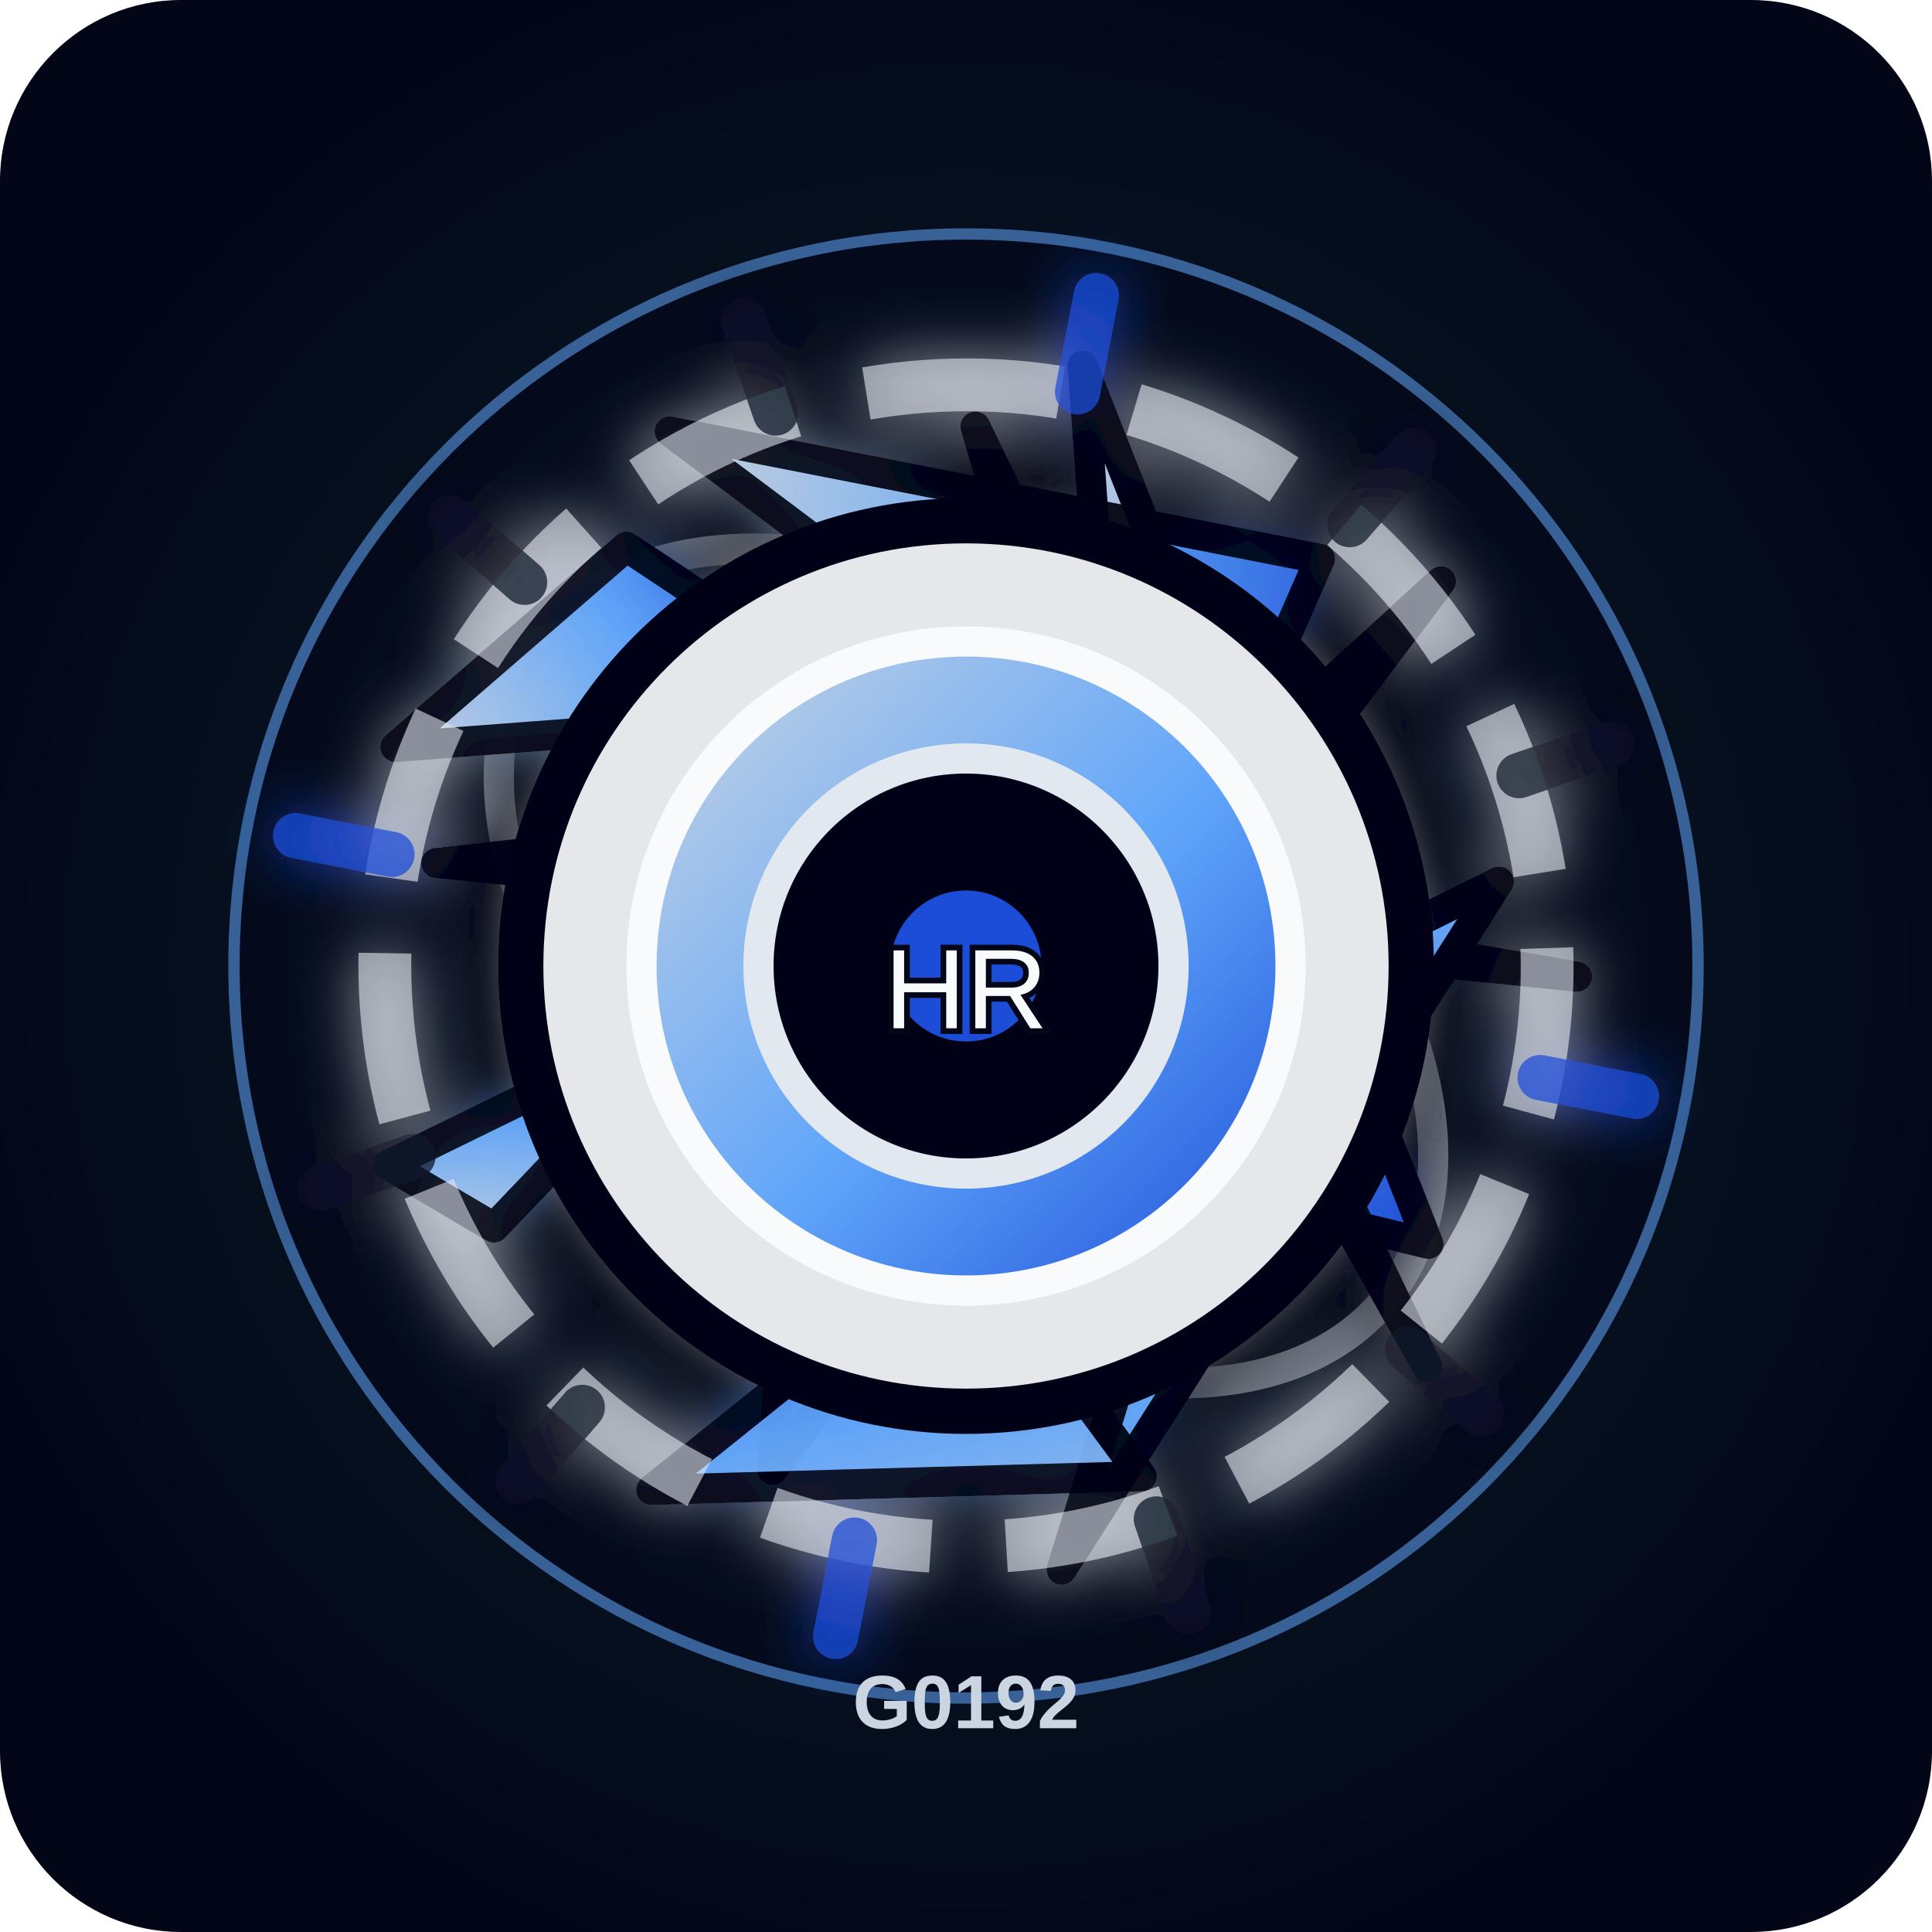
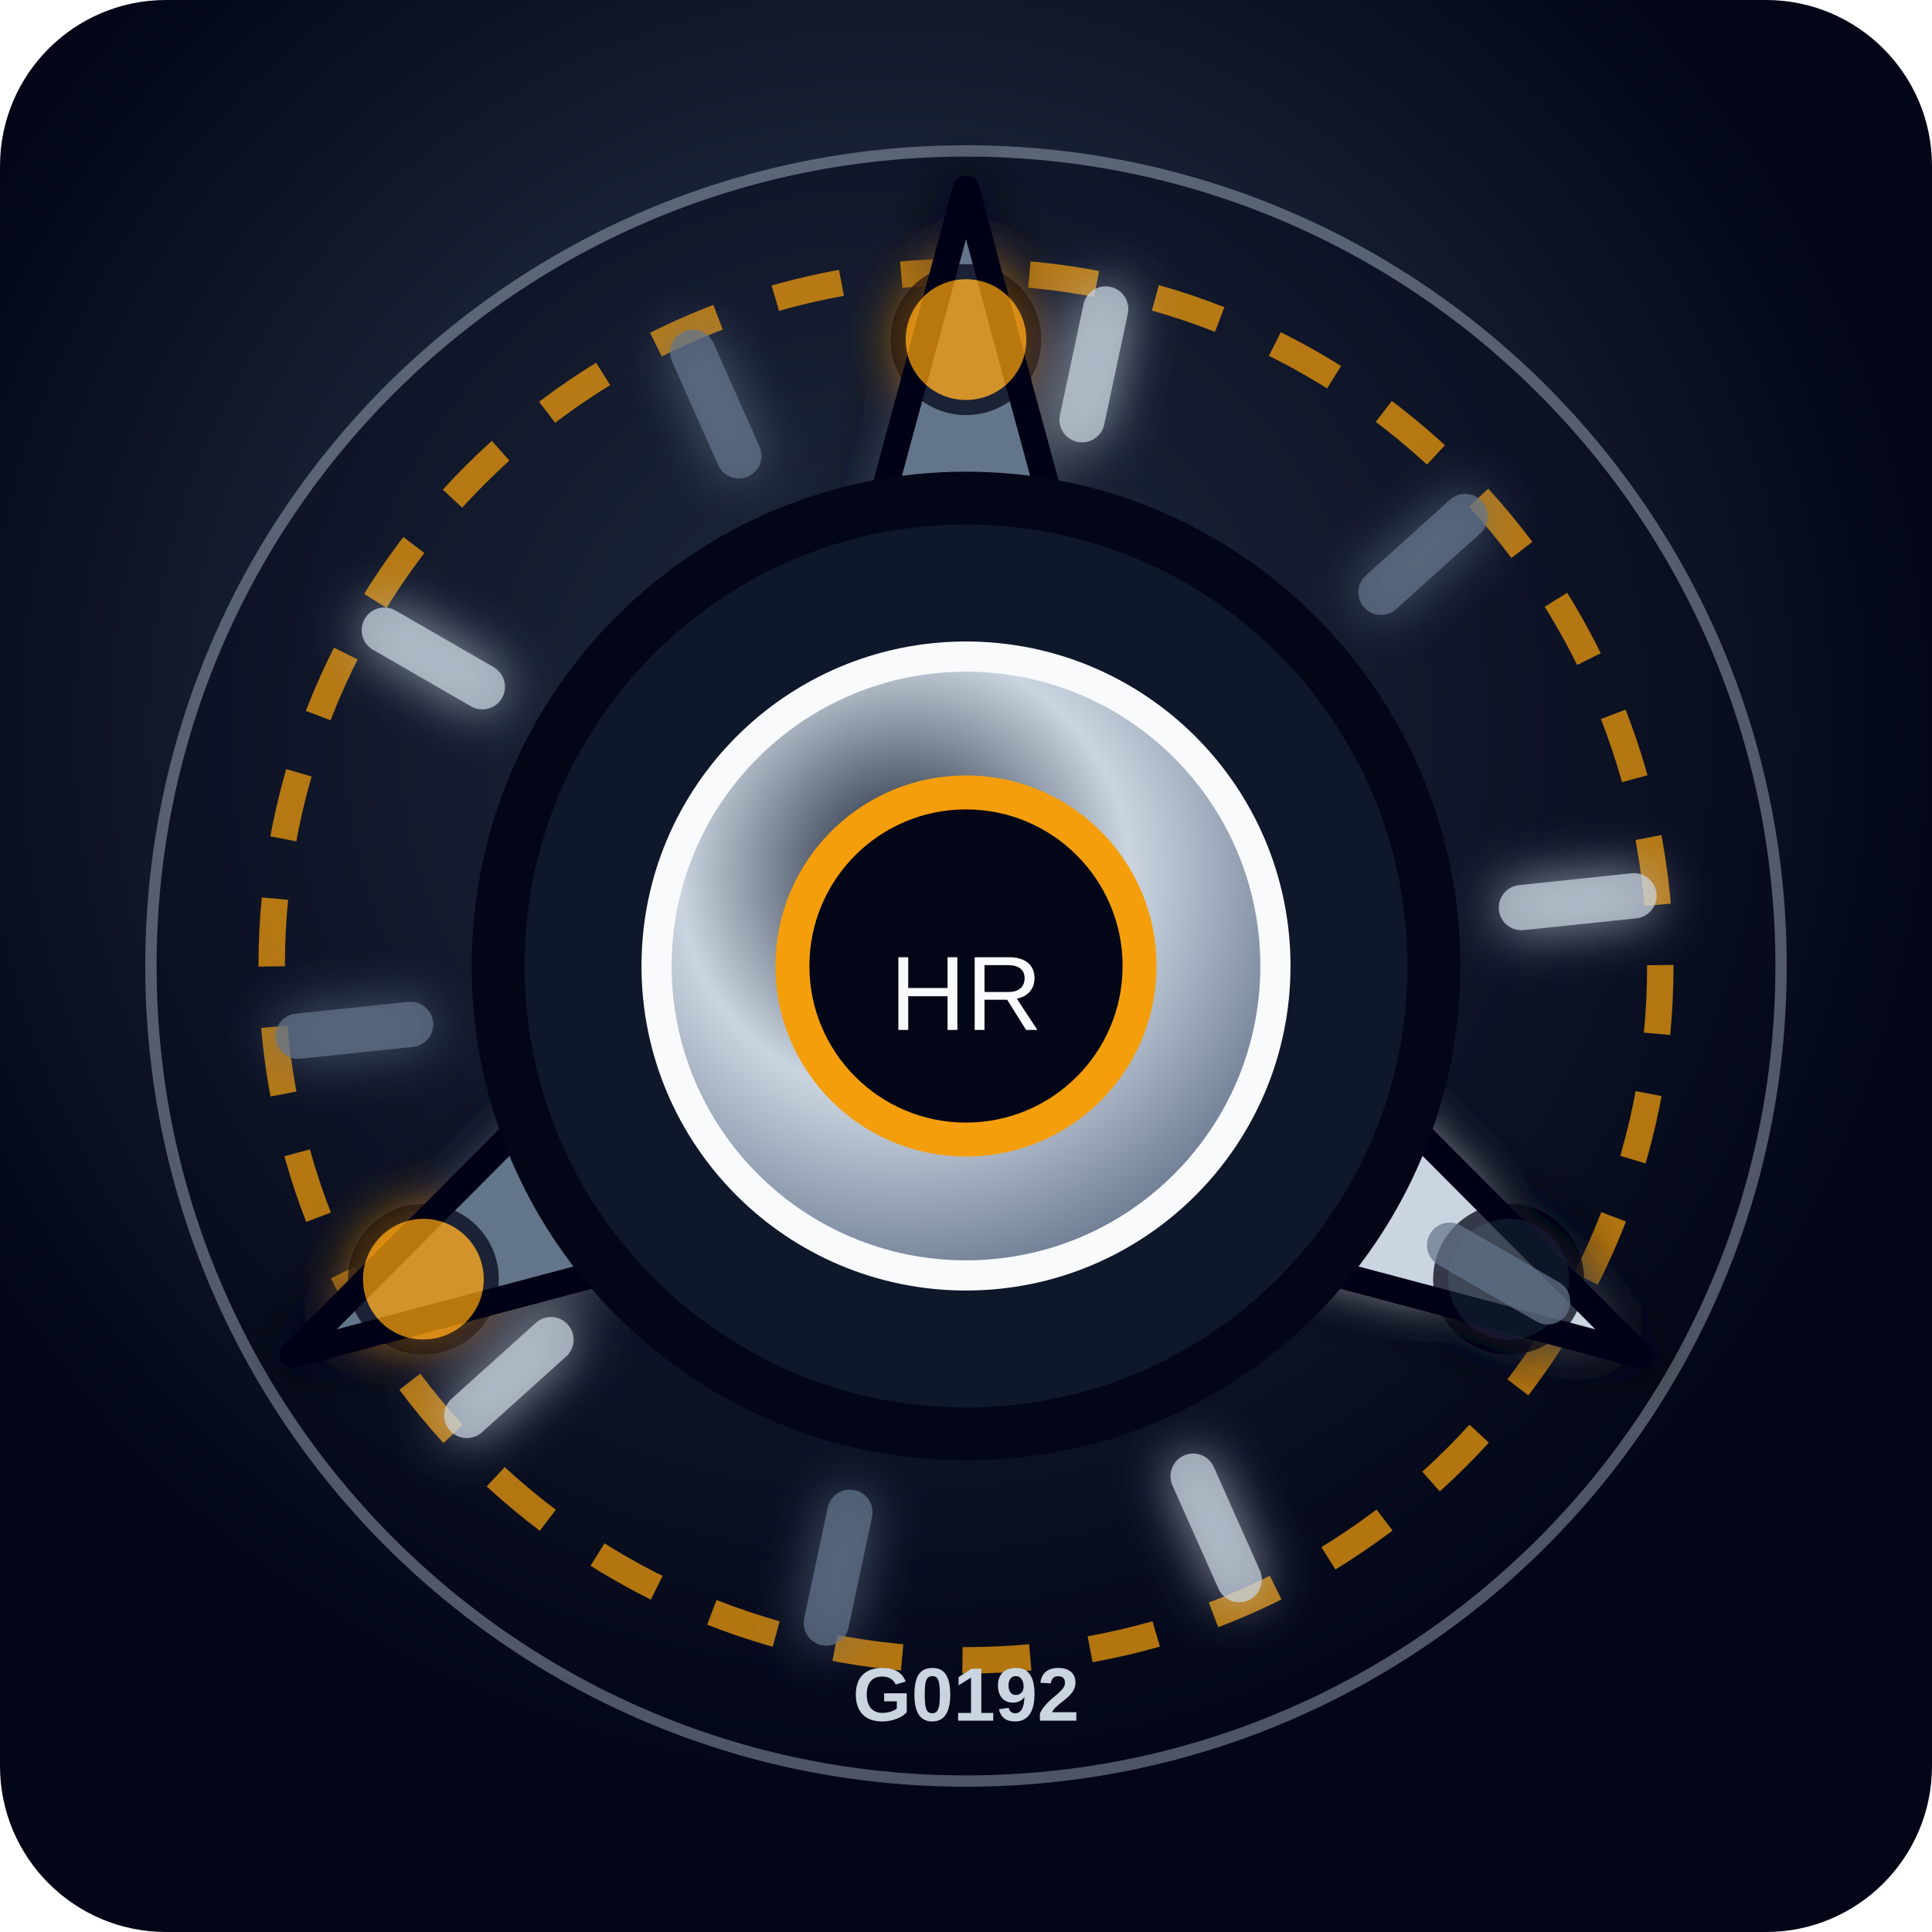
- <svg xmlns="http://www.w3.org/2000/svg" viewBox="0 0 512 512" role="img" aria-label="Horn Rhino 3-80S original 2D Beyblade style visual">
+ <svg xmlns="http://www.w3.org/2000/svg" viewBox="0 0 512 512" role="img" aria-label="Horn Rhino 3-80S original 2D fan-safe visual: thick rhino horn impacts and armored rim">
  <defs>
-     <radialGradient id="bg" cx="50%" cy="50%" r="55%">
-       <stop offset="0" stop-color="#1e293b" />
-       <stop offset="0.62" stop-color="#07111f" />
+     <radialGradient id="bg" cx="46%" cy="38%" r="75%">
+       <stop offset="0" stop-color="#334155" />
+       <stop offset="0.72" stop-color="#020617" />
      <stop offset="1" stop-color="#020617" />
    </radialGradient>
-     <linearGradient id="bladeGrad" x1="0" y1="0" x2="1" y2="1">
-       <stop offset="0" stop-color="#cbd5e1" />
-       <stop offset="0.55" stop-color="#60a5fa" />
-       <stop offset="1" stop-color="#1d4ed8" />
-     </linearGradient>
-     <filter id="glow" x="-20%" y="-20%" width="140%" height="140%">
-       <feGaussianBlur stdDeviation="8" result="blur" />
+     <radialGradient id="core" cx="40%" cy="35%" r="70%">
+       <stop offset="0" stop-color="#0f172a" />
+       <stop offset="0.52" stop-color="#cbd5e1" />
+       <stop offset="1" stop-color="#64748b" />
+     </radialGradient>
+     <filter id="glow" x="-22%" y="-22%" width="144%" height="144%">
+       <feGaussianBlur stdDeviation="7" result="blur" />
      <feMerge>
        <feMergeNode in="blur" />
        <feMergeNode in="SourceGraphic" />
      </feMerge>
    </filter>
  </defs>
-   <rect width="512" height="512" rx="48" fill="url(#bg)" />
-   <circle cx="256" cy="256" r="194" fill="#020617" opacity="0.55" stroke="#60a5fa" stroke-width="3" />
-   <ellipse cx="256" cy="256" rx="142" ry="86" fill="none" stroke="#e2e8f0" stroke-width="8" opacity="0.42" transform="rotate(38 256 256)" />
-   <ellipse cx="256" cy="256" rx="124" ry="76" fill="none" stroke="#60a5fa" stroke-width="8" opacity="0.36" transform="rotate(80 256 256)" />
-   <ellipse cx="256" cy="256" rx="106" ry="66" fill="none" stroke="#e2e8f0" stroke-width="8" opacity="0.3" transform="rotate(122 256 256)" />
-   <ellipse cx="256" cy="256" rx="88" ry="56" fill="none" stroke="#60a5fa" stroke-width="8" opacity="0.24" transform="rotate(164 256 256)" />
+   <rect width="512" height="512" rx="44" fill="url(#bg)" />
+   <circle cx="256" cy="256" r="216" fill="#020617" opacity="0.38" stroke="#cbd5e1" stroke-width="3" />
+   <circle cx="256" cy="256" r="184" fill="none" stroke="#f59e0b" stroke-width="7" stroke-dasharray="18 16" opacity="0.72" />
  <g filter="url(#glow)">
-     <path d="M256 94 L390.376 304.909 L311.955 301.311 Z" fill="url(#bladeGrad)" stroke="#020617" stroke-width="8" stroke-linejoin="round" transform="rotate(11 256 256)" opacity="0.96" />
-     <path d="M256 94 L327.5 379.842 L269.738 326.677 Z" fill="url(#bladeGrad)" stroke="#020617" stroke-width="8" stroke-linejoin="round" transform="rotate(51 256 256)" opacity="0.96" />
-     <path d="M256 94 L231.168 396.828 L221.094 318.973 Z" fill="url(#bladeGrad)" stroke="#020617" stroke-width="8" stroke-linejoin="round" transform="rotate(91 256 256)" opacity="0.96" />
-     <path d="M256 94 L146.456 347.919 L188.782 281.802 Z" fill="url(#bladeGrad)" stroke="#020617" stroke-width="8" stroke-linejoin="round" transform="rotate(131 256 256)" opacity="0.96" />
-     <path d="M256 94 L113 256 L187.923 232.559 Z" fill="url(#bladeGrad)" stroke="#020617" stroke-width="8" stroke-linejoin="round" transform="rotate(171 256 256)" opacity="0.96" />
-     <path d="M256 94 L146.456 164.081 L218.917 194.284 Z" fill="url(#bladeGrad)" stroke="#020617" stroke-width="8" stroke-linejoin="round" transform="rotate(211 256 256)" opacity="0.96" />
-     <path d="M256 94 L231.168 115.172 L267.263 184.886 Z" fill="url(#bladeGrad)" stroke="#020617" stroke-width="8" stroke-linejoin="round" transform="rotate(251 256 256)" opacity="0.96" />
-     <path d="M256 94 L327.5 132.158 L310.339 208.764 Z" fill="url(#bladeGrad)" stroke="#020617" stroke-width="8" stroke-linejoin="round" transform="rotate(291 256 256)" opacity="0.96" />
-     <path d="M256 94 L390.376 207.091 L327.989 254.743 Z" fill="url(#bladeGrad)" stroke="#020617" stroke-width="8" stroke-linejoin="round" transform="rotate(331 256 256)" opacity="0.96" />
-     <circle cx="256" cy="256" r="154" fill="none" stroke="#e2e8f0" stroke-width="14" opacity="0.6" stroke-dasharray="44 20" transform="rotate(263 256 256)" />
-     <rect x="250" y="69" width="12" height="38" rx="6" fill="#1d4ed8" opacity="0.75" transform="rotate(11 256 256)" />
-     <rect x="250" y="69" width="12" height="38" rx="6" fill="#0f172a" opacity="0.75" transform="rotate(41 256 256)" />
-     <rect x="250" y="69" width="12" height="38" rx="6" fill="#0f172a" opacity="0.75" transform="rotate(71 256 256)" />
-     <rect x="250" y="69" width="12" height="38" rx="6" fill="#1d4ed8" opacity="0.75" transform="rotate(101 256 256)" />
-     <rect x="250" y="69" width="12" height="38" rx="6" fill="#0f172a" opacity="0.75" transform="rotate(131 256 256)" />
-     <rect x="250" y="69" width="12" height="38" rx="6" fill="#0f172a" opacity="0.75" transform="rotate(161 256 256)" />
-     <rect x="250" y="69" width="12" height="38" rx="6" fill="#1d4ed8" opacity="0.75" transform="rotate(191 256 256)" />
-     <rect x="250" y="69" width="12" height="38" rx="6" fill="#0f172a" opacity="0.75" transform="rotate(221 256 256)" />
-     <rect x="250" y="69" width="12" height="38" rx="6" fill="#0f172a" opacity="0.75" transform="rotate(251 256 256)" />
-     <rect x="250" y="69" width="12" height="38" rx="6" fill="#1d4ed8" opacity="0.75" transform="rotate(281 256 256)" />
-     <rect x="250" y="69" width="12" height="38" rx="6" fill="#0f172a" opacity="0.75" transform="rotate(311 256 256)" />
-     <rect x="250" y="69" width="12" height="38" rx="6" fill="#0f172a" opacity="0.75" transform="rotate(341 256 256)" />
-     <circle cx="256" cy="256" r="118" fill="#e5e7eb" stroke="#020617" stroke-width="12" />
-     <circle cx="256" cy="256" r="86" fill="url(#bladeGrad)" stroke="#f8fafc" stroke-width="8" />
-     <circle cx="256" cy="256" r="55" fill="#020617" stroke="#e2e8f0" stroke-width="8" />
-     <circle cx="256" cy="256" r="24" fill="#1d4ed8" stroke="#020617" stroke-width="8" />
+     <polygon points="227.3,156.0 256.0,50.0 284.7,156.0" fill="#64748b" stroke="#020617" stroke-width="7" stroke-linejoin="round" />
+     <circle cx="256.0" cy="90.0" r="18" fill="#f59e0b" opacity="0.75" stroke="#020617" stroke-width="4" />
+     <polygon points="356.9,281.2 434.4,359.0 328.2,330.8" fill="#cbd5e1" stroke="#020617" stroke-width="7" stroke-linejoin="round" />
+     <circle cx="399.8" cy="339.0" r="18" fill="#0f172a" opacity="0.75" stroke="#020617" stroke-width="4" />
+     <polygon points="183.8,330.8 77.6,359.0 155.1,281.2" fill="#64748b" stroke="#020617" stroke-width="7" stroke-linejoin="round" />
+     <circle cx="112.2" cy="339.0" r="18" fill="#f59e0b" opacity="0.75" stroke="#020617" stroke-width="4" />
+     <rect x="250" y="72" width="12" height="42" rx="6" fill="#cbd5e1" opacity="0.72" transform="rotate(12 256 256)" />
+     <rect x="250" y="72" width="12" height="42" rx="6" fill="#64748b" opacity="0.72" transform="rotate(48 256 256)" />
+     <rect x="250" y="72" width="12" height="42" rx="6" fill="#cbd5e1" opacity="0.72" transform="rotate(84 256 256)" />
+     <rect x="250" y="72" width="12" height="42" rx="6" fill="#64748b" opacity="0.72" transform="rotate(120 256 256)" />
+     <rect x="250" y="72" width="12" height="42" rx="6" fill="#cbd5e1" opacity="0.72" transform="rotate(156 256 256)" />
+     <rect x="250" y="72" width="12" height="42" rx="6" fill="#64748b" opacity="0.72" transform="rotate(192 256 256)" />
+     <rect x="250" y="72" width="12" height="42" rx="6" fill="#cbd5e1" opacity="0.72" transform="rotate(228 256 256)" />
+     <rect x="250" y="72" width="12" height="42" rx="6" fill="#64748b" opacity="0.72" transform="rotate(264 256 256)" />
+     <rect x="250" y="72" width="12" height="42" rx="6" fill="#cbd5e1" opacity="0.72" transform="rotate(300 256 256)" />
+     <rect x="250" y="72" width="12" height="42" rx="6" fill="#64748b" opacity="0.72" transform="rotate(336 256 256)" />
  </g>
-   <text x="256" y="264" text-anchor="middle" dominant-baseline="middle" font-family="Arial Black, Arial, sans-serif" font-size="30" fill="#f8fafc" stroke="#020617" stroke-width="3" paint-order="stroke">HR</text>
-   <text x="256" y="458" text-anchor="middle" font-family="Arial, sans-serif" font-size="20" font-weight="700" fill="#cbd5e1">G0192</text>
+   <circle cx="256" cy="256" r="124" fill="#0f172a" stroke="#020617" stroke-width="14" />
+   <circle cx="256" cy="256" r="104" fill="none" stroke="#0f172a" stroke-width="12" opacity="0.8" />
+   <circle cx="256" cy="256" r="82" fill="url(#core)" stroke="#f8fafc" stroke-width="8" />
+   <circle cx="256" cy="256" r="46" fill="#020617" stroke="#f59e0b" stroke-width="9" />
+   <text x="256" y="265" text-anchor="middle" dominant-baseline="middle" font-family="Arial Black, Arial, sans-serif" font-size="28" fill="#f8fafc">HR</text>
+   <text x="256" y="456" text-anchor="middle" font-family="Arial, sans-serif" font-size="20" font-weight="800" fill="#cbd5e1">G0192</text>
</svg>
